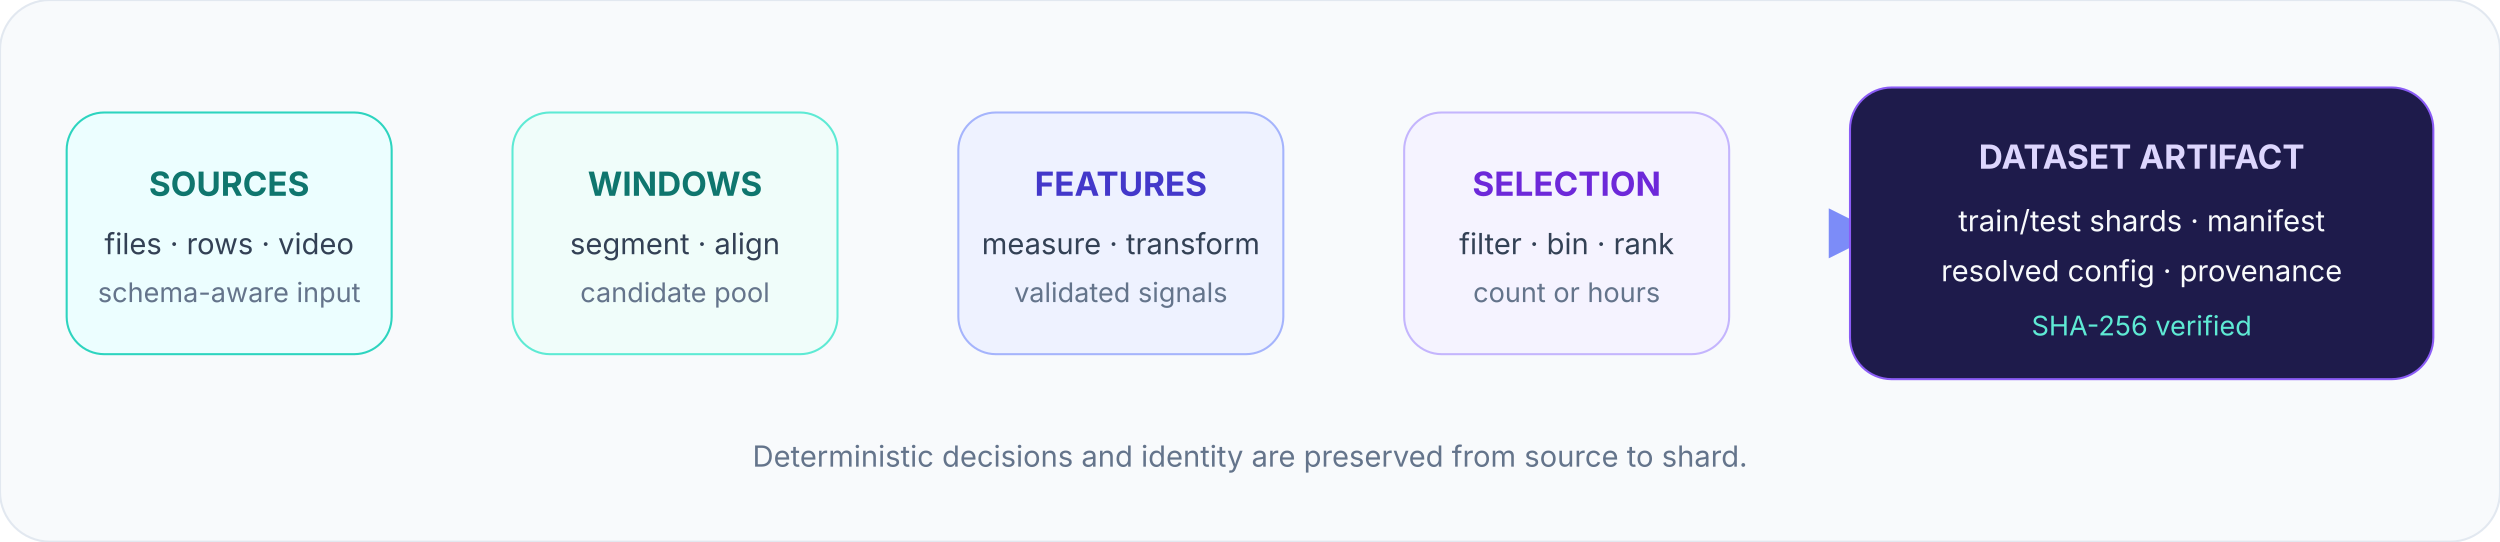
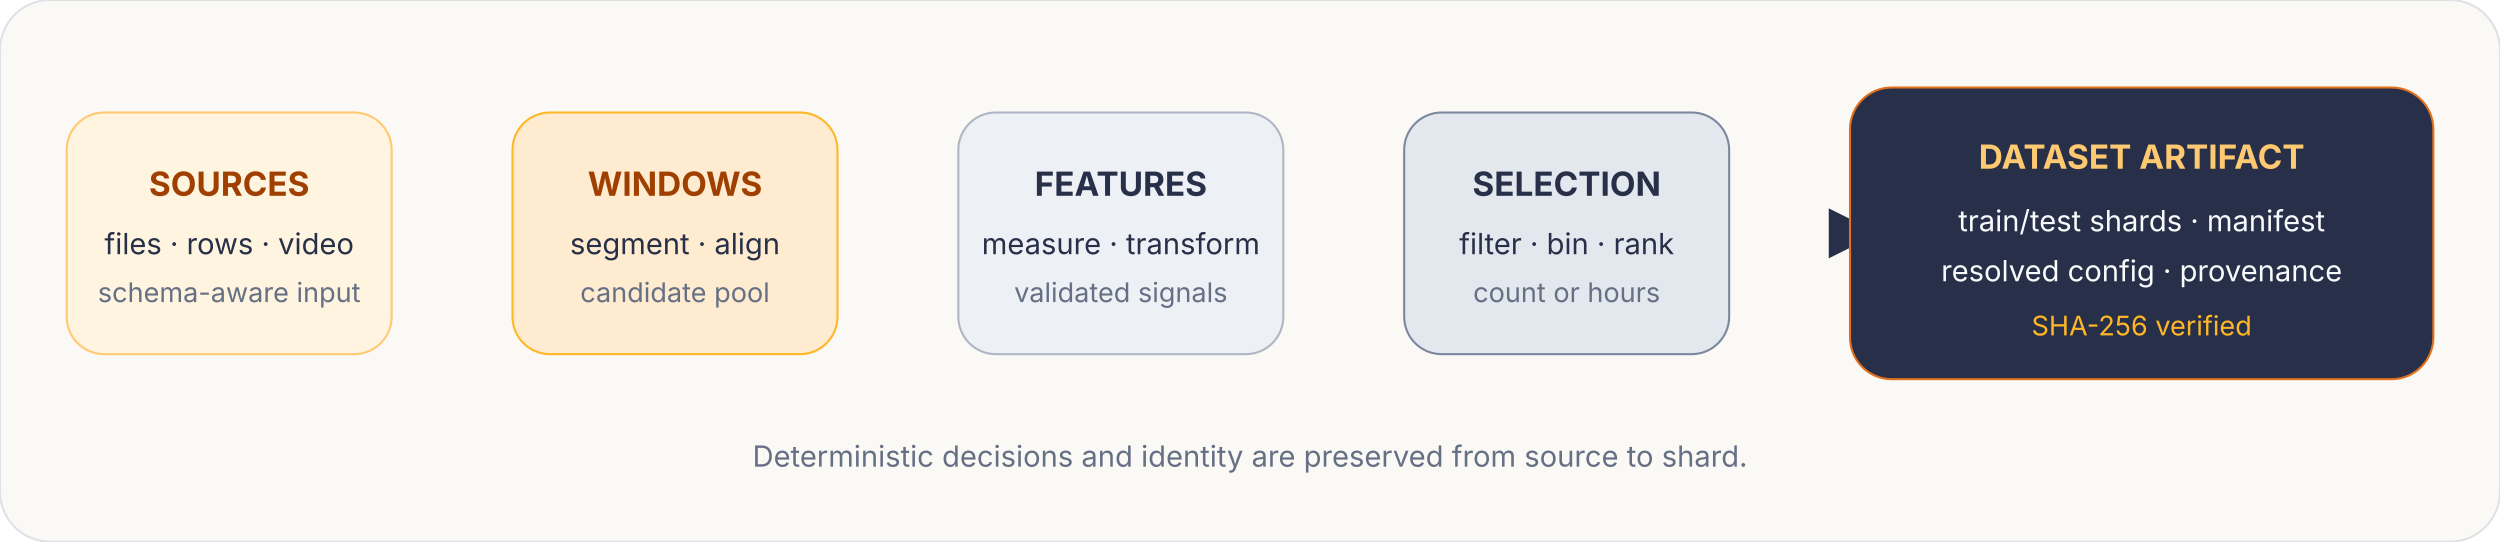
<svg xmlns="http://www.w3.org/2000/svg" viewBox="0 0 1200 260" role="img" aria-labelledby="title desc">
  <defs>
    <linearGradient id="line" x1="0" y1="0" x2="1" y2="0">
-       <stop stop-color="#14b8a6" />
-       <stop offset="1" stop-color="#8b5cf6" />
+       <stop stop-color="#e2711d" />
+       <stop offset="1" stop-color="#273048" />
    </linearGradient>
    <marker id="arrow" viewBox="0 0 10 10" refX="8" refY="5" markerWidth="6" markerHeight="6" orient="auto-start-reverse">
-       <path d="M0 0l10 5-10 5z" fill="#7c8cf8" />
+       <path d="M0 0l10 5-10 5z" fill="#273048" />
    </marker>
  </defs>
-   <rect width="1200" height="260" rx="24" fill="#f8fafc" stroke="#e2e8f0" />
+   <rect width="1200" height="260" rx="24" fill="#fbf9f5" stroke="#dfe1e6" />
  <path d="M188 112h67M402 112h67M616 112h67M830 112h67" stroke="url(#line)" stroke-width="4" marker-end="url(#arrow)" />
  <g font-family="Inter,ui-sans-serif,system-ui,sans-serif" text-anchor="middle">
    <g transform="translate(32 54)">
-       <rect width="156" height="116" rx="18" fill="#ecfeff" stroke="#2dd4bf" />
-       <text x="78" y="40" font-size="16" font-weight="700" fill="#0f766e">SOURCES</text>
-       <text x="78" y="68" font-size="14" fill="#334155">files · rows · video</text>
-       <text x="78" y="91" font-size="13" fill="#64748b">schema-aware input</text>
+       <rect width="156" height="116" rx="18" fill="#fff4df" stroke="#ffc971" />
+       <text x="78" y="40" font-size="16" font-weight="700" fill="#9f3f00">SOURCES</text>
+       <text x="78" y="68" font-size="14" fill="#273048">files · rows · video</text>
+       <text x="78" y="91" font-size="13" fill="#667085">schema-aware input</text>
    </g>
    <g transform="translate(246 54)">
-       <rect width="156" height="116" rx="18" fill="#f0fdfa" stroke="#5eead4" />
-       <text x="78" y="40" font-size="16" font-weight="700" fill="#0f766e">WINDOWS</text>
-       <text x="78" y="68" font-size="14" fill="#334155">segment · align</text>
-       <text x="78" y="91" font-size="13" fill="#64748b">candidate pool</text>
+       <rect width="156" height="116" rx="18" fill="#ffecd0" stroke="#ffb627" />
+       <text x="78" y="40" font-size="16" font-weight="700" fill="#9f3f00">WINDOWS</text>
+       <text x="78" y="68" font-size="14" fill="#273048">segment · align</text>
+       <text x="78" y="91" font-size="13" fill="#667085">candidate pool</text>
    </g>
    <g transform="translate(460 54)">
-       <rect width="156" height="116" rx="18" fill="#eef2ff" stroke="#a5b4fc" />
-       <text x="78" y="40" font-size="16" font-weight="700" fill="#4338ca">FEATURES</text>
-       <text x="78" y="68" font-size="14" fill="#334155">measure · transform</text>
-       <text x="78" y="91" font-size="13" fill="#64748b">validated signals</text>
+       <rect width="156" height="116" rx="18" fill="#edf0f5" stroke="#aeb6c5" />
+       <text x="78" y="40" font-size="16" font-weight="700" fill="#273048">FEATURES</text>
+       <text x="78" y="68" font-size="14" fill="#273048">measure · transform</text>
+       <text x="78" y="91" font-size="13" fill="#667085">validated signals</text>
    </g>
    <g transform="translate(674 54)">
-       <rect width="156" height="116" rx="18" fill="#f5f3ff" stroke="#c4b5fd" />
-       <text x="78" y="40" font-size="16" font-weight="700" fill="#6d28d9">SELECTION</text>
-       <text x="78" y="68" font-size="14" fill="#334155">filter · bin · rank</text>
-       <text x="78" y="91" font-size="13" fill="#64748b">count or hours</text>
+       <rect width="156" height="116" rx="18" fill="#e3e7ee" stroke="#7b879d" />
+       <text x="78" y="40" font-size="16" font-weight="700" fill="#273048">SELECTION</text>
+       <text x="78" y="68" font-size="14" fill="#273048">filter · bin · rank</text>
+       <text x="78" y="91" font-size="13" fill="#667085">count or hours</text>
    </g>
    <g transform="translate(888 42)">
-       <rect width="280" height="140" rx="20" fill="#1e1b4b" stroke="#8b5cf6" />
-       <text x="140" y="39" font-size="16" font-weight="700" fill="#ddd6fe">DATASET ARTIFACT</text>
+       <rect width="280" height="140" rx="20" fill="#273048" stroke="#e2711d" />
+       <text x="140" y="39" font-size="16" font-weight="700" fill="#ffc971">DATASET ARTIFACT</text>
      <text x="140" y="69" font-size="14" fill="#f8fafc">train/test shards · manifest</text>
      <text x="140" y="93" font-size="14" fill="#f8fafc">resolved config · provenance</text>
-       <text x="140" y="119" font-size="13" fill="#5eead4">SHA-256 verified</text>
+       <text x="140" y="119" font-size="13" fill="#ffb627">SHA-256 verified</text>
    </g>
-     <text x="600" y="224" font-size="14" fill="#64748b">Deterministic decisions and identity are preserved from source to shard.</text>
+     <text x="600" y="224" font-size="14" fill="#667085">Deterministic decisions and identity are preserved from source to shard.</text>
  </g>
</svg>
